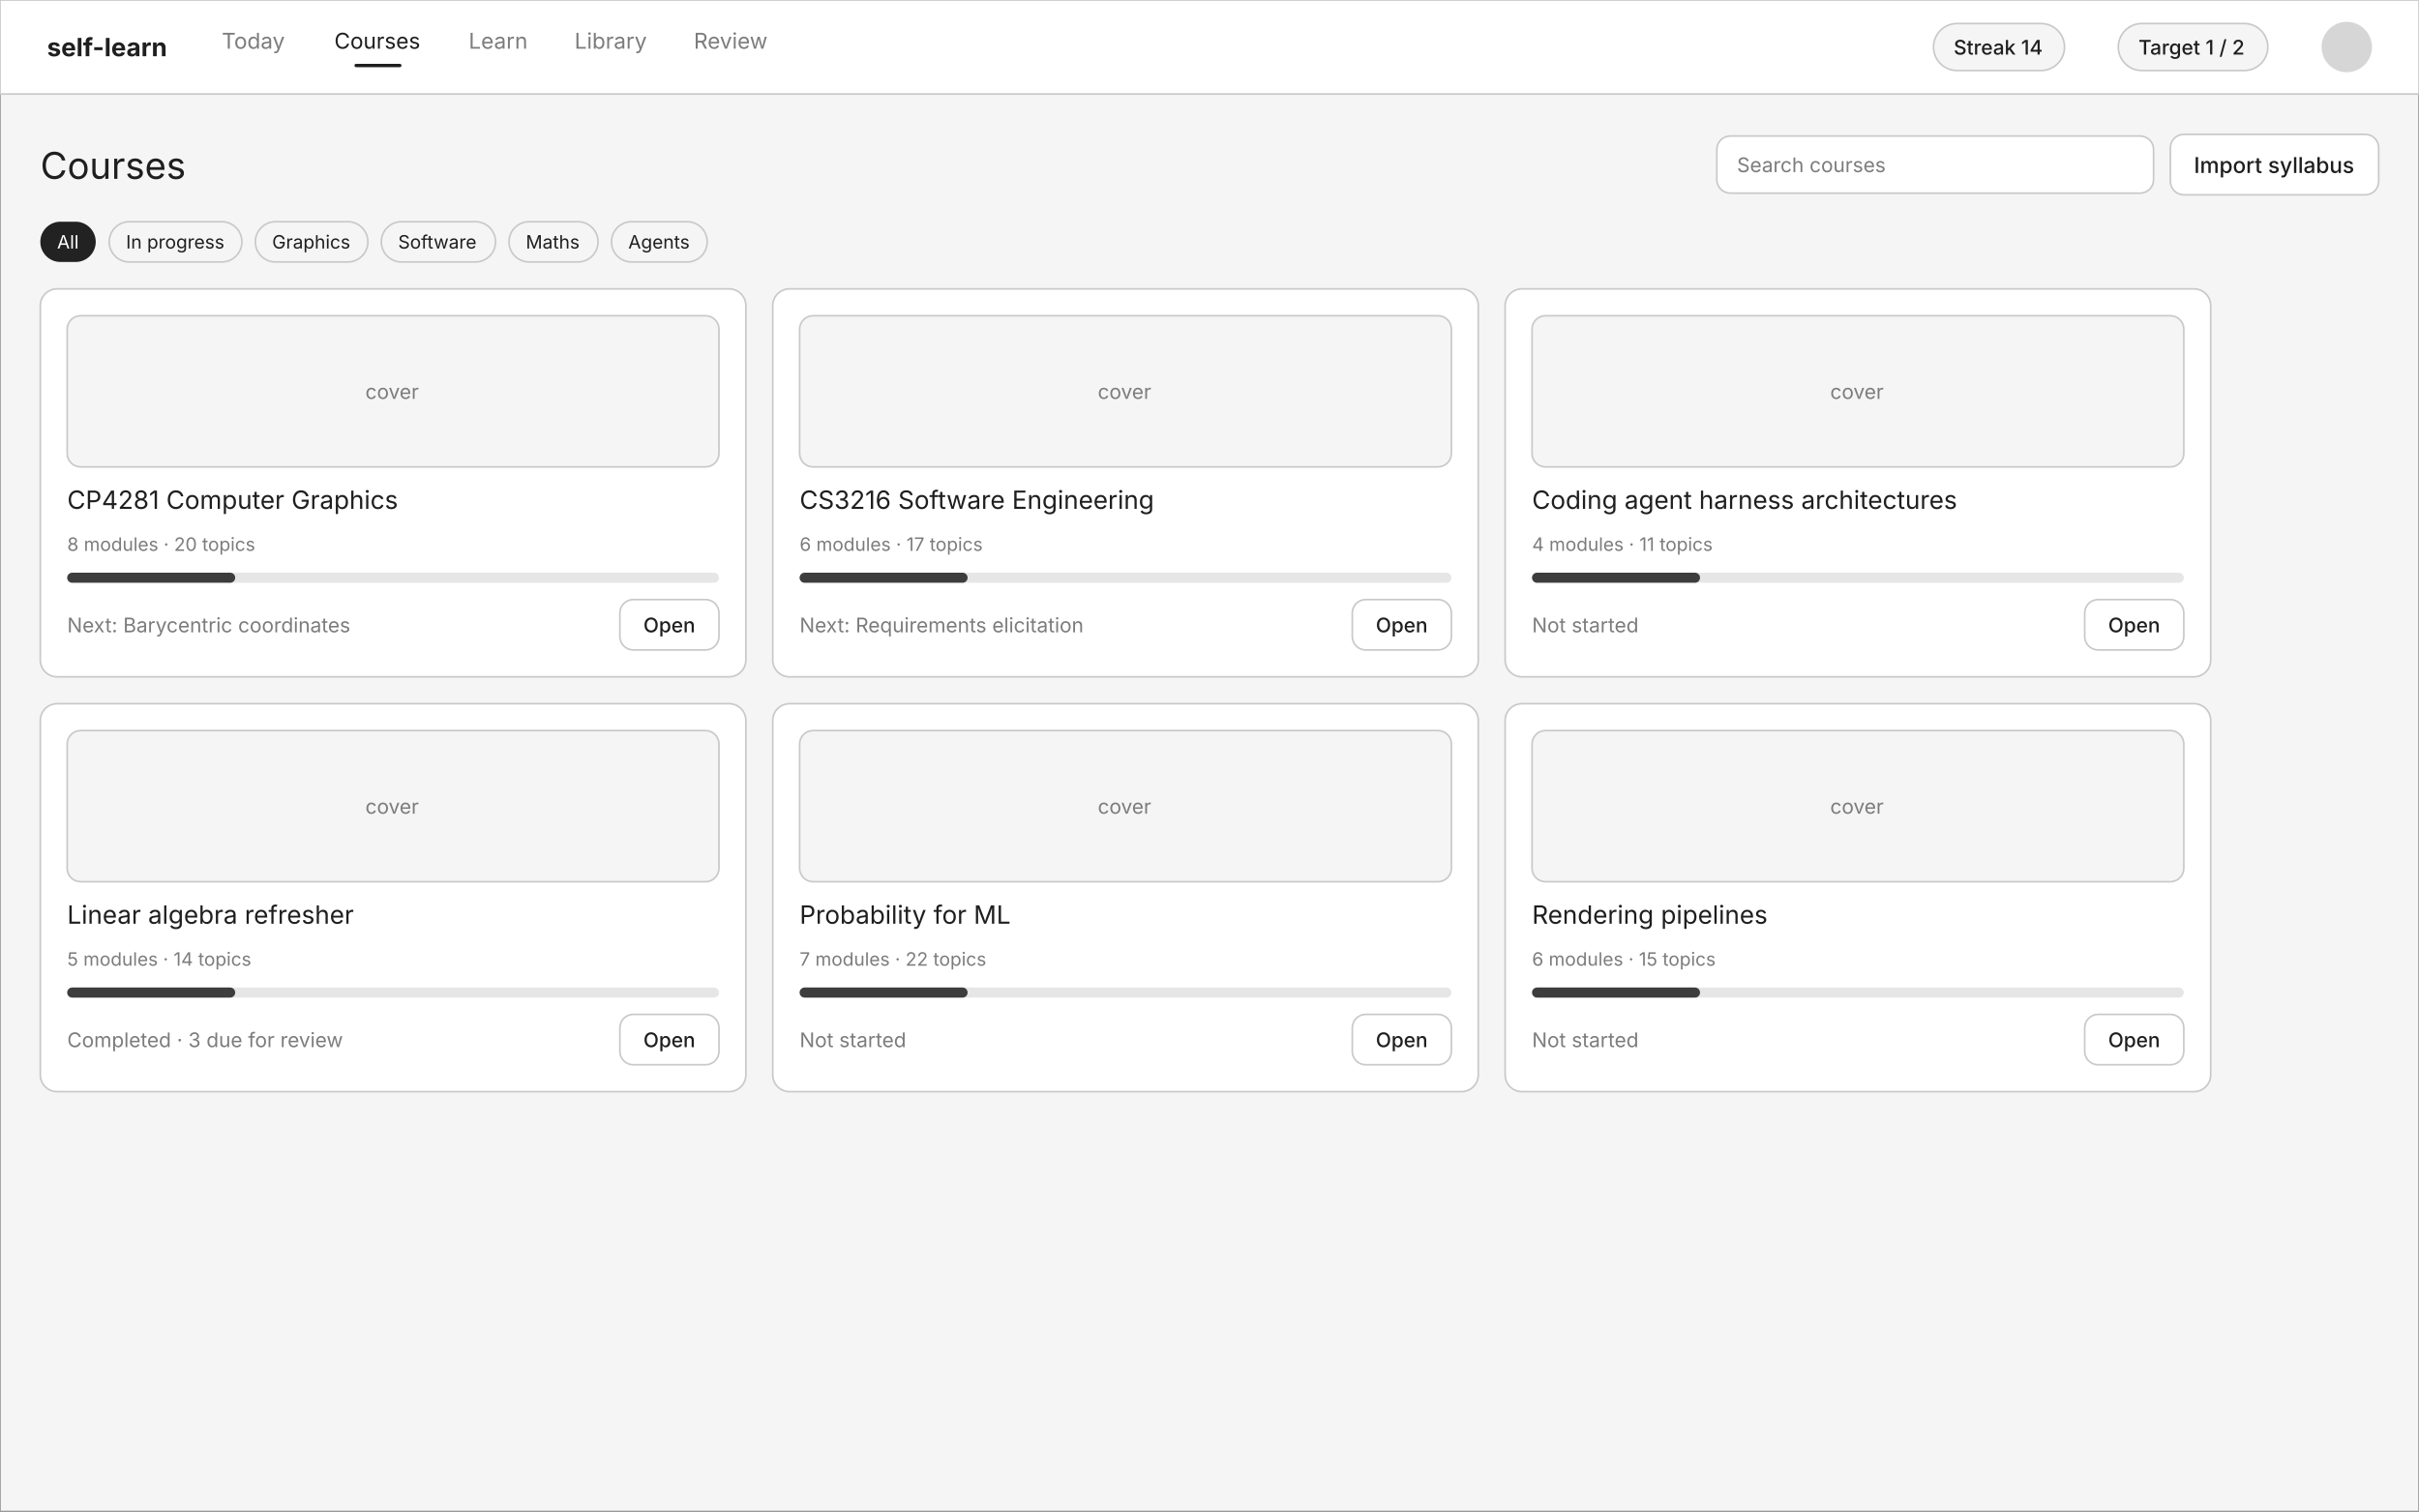
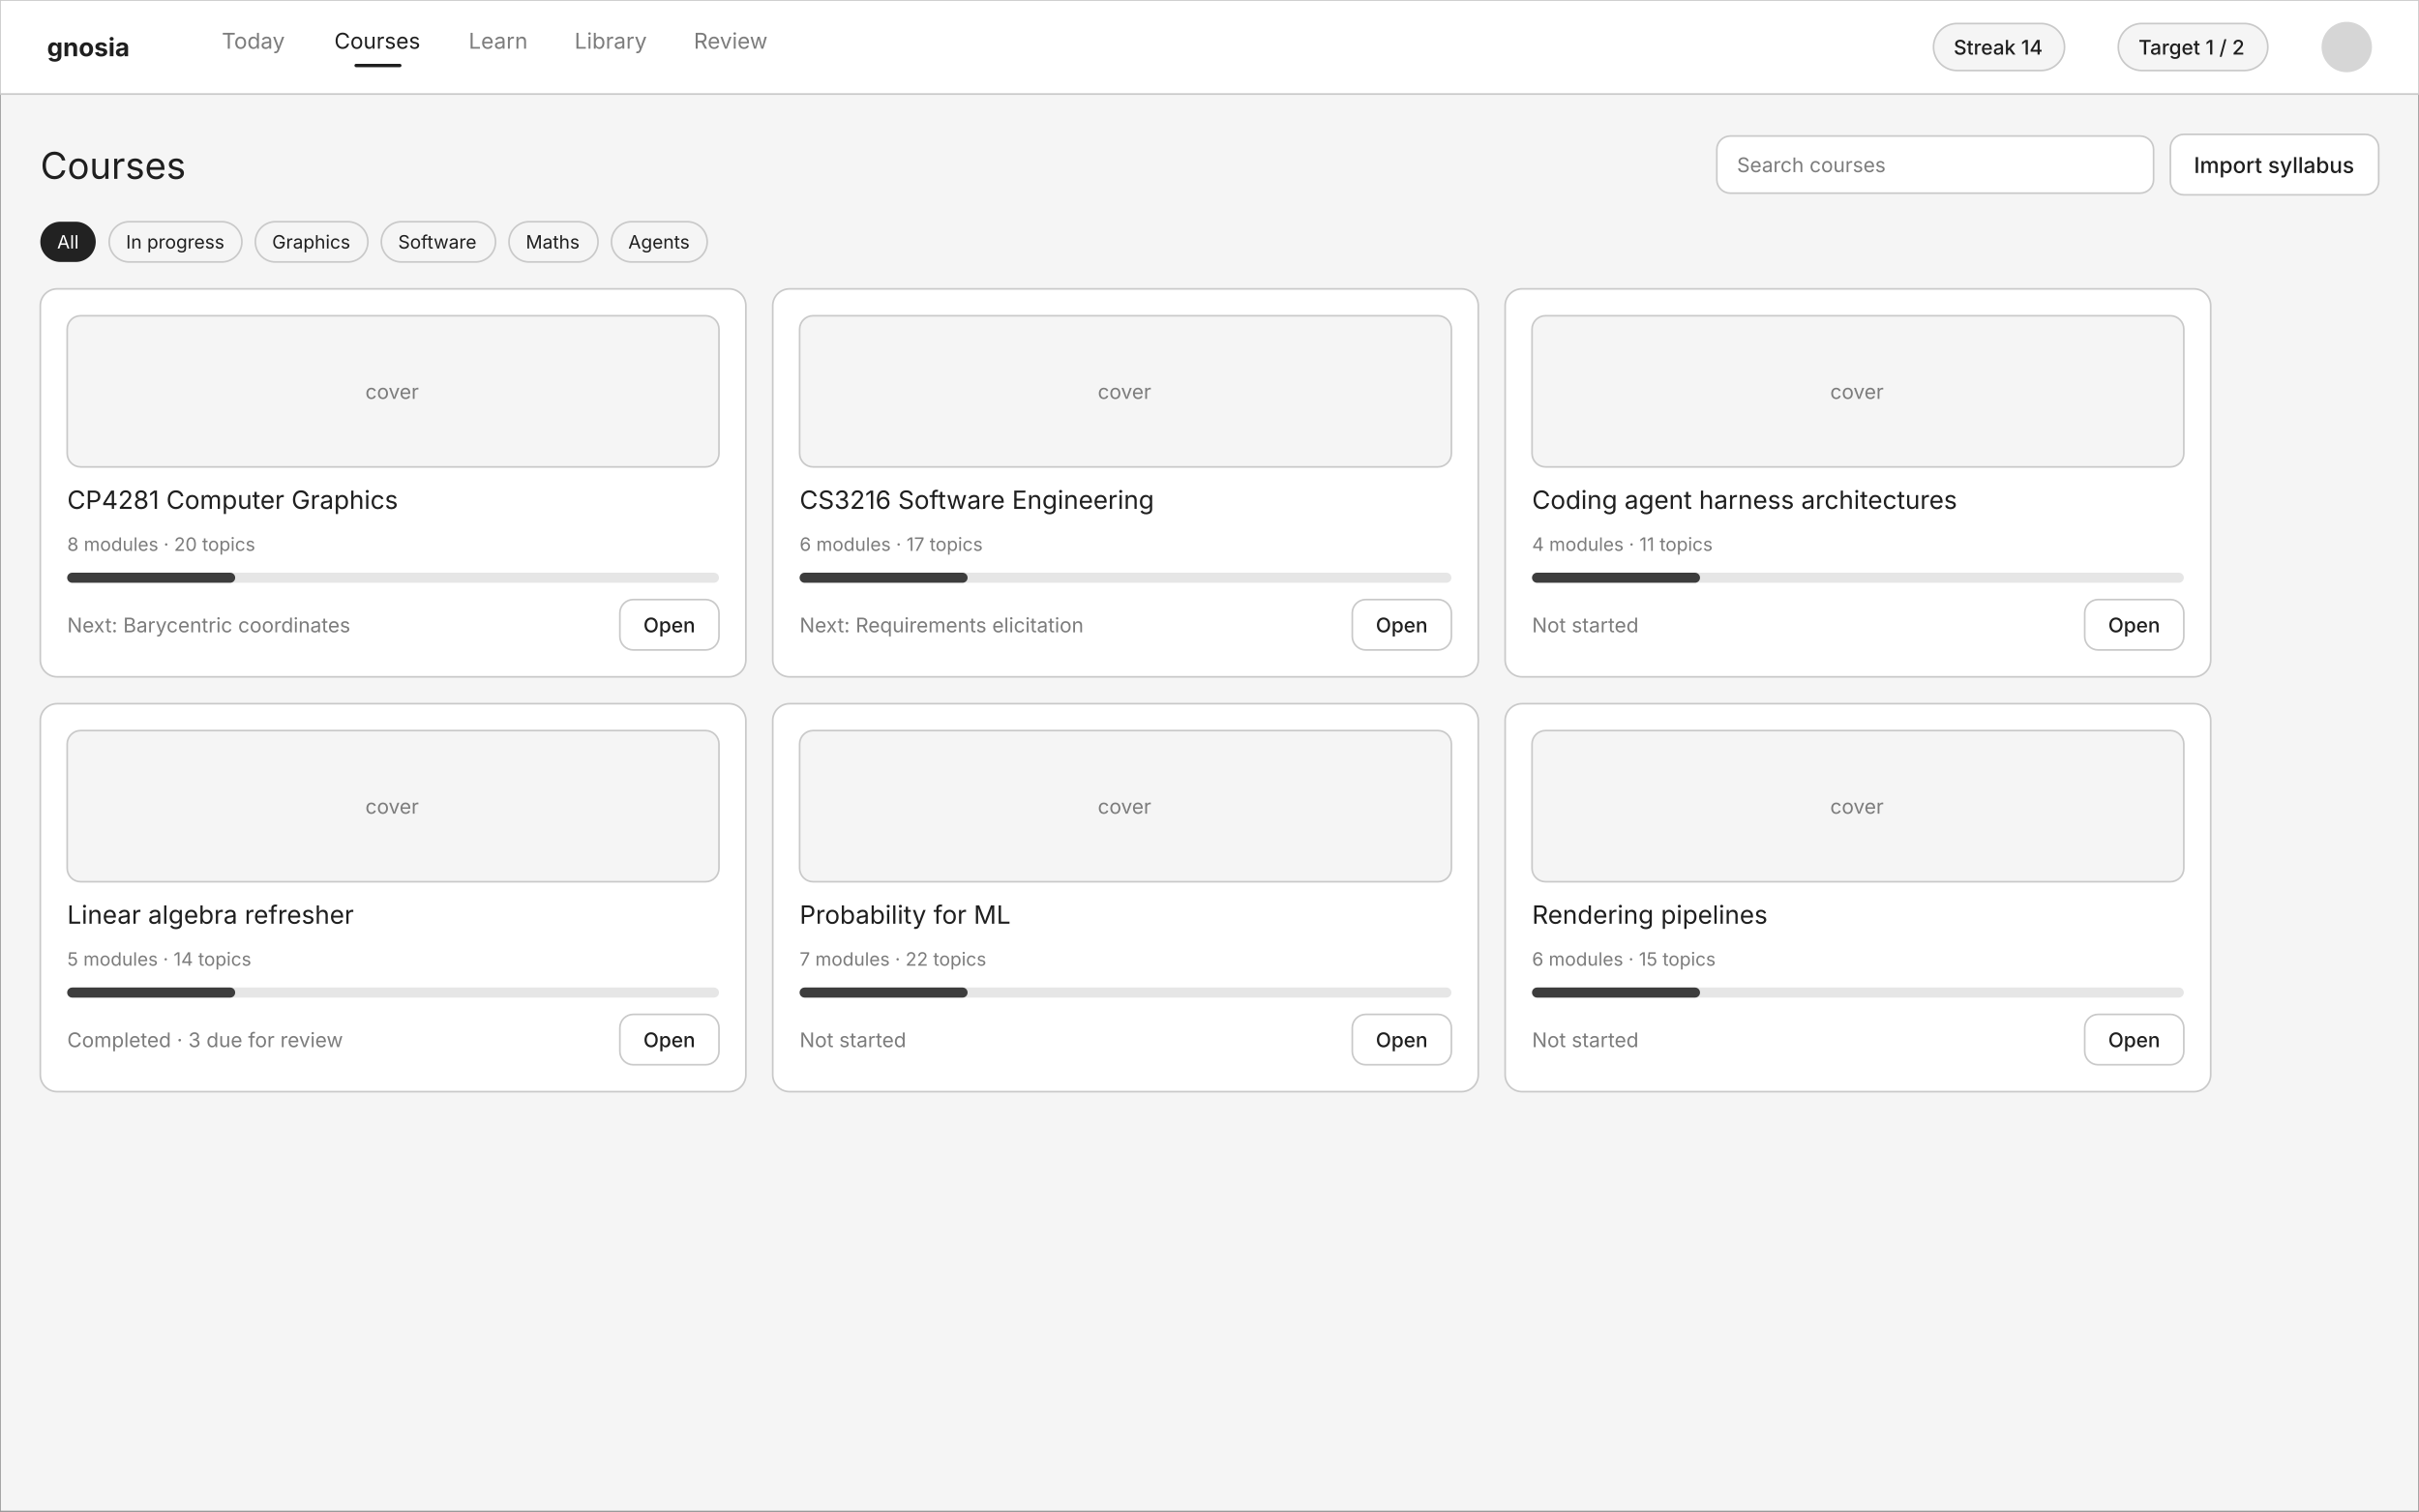
<svg xmlns="http://www.w3.org/2000/svg" width="1440" height="900" viewBox="0 0 1440 900">
  <defs>
    <clipPath id="clip0">
      <rect width="1440" height="900" />
    </clipPath>
  </defs>
  <g>
    <rect width="1440" height="900" fill="#F5F5F5" stroke="#9A9A9A" stroke-width="1" />
    <g clip-path="url(#clip0)">
      <g>
        <rect width="1440" height="56" fill="#FFFFFF" stroke="#C9C9C9" stroke-width="1" />
        <g transform="translate(28, 18.5)">
-           <text x="0" y="15" font-family="Inter" font-size="15" font-weight="700" fill="#1F1F1F">self-learn</text>
+           <text x="0" y="15" font-family="Inter" font-size="15" font-weight="700" fill="#1F1F1F">gnosia</text>
        </g>
        <g transform="translate(132, 16)">
          <g>
            <g>
              <text x="0" y="13" font-family="Inter" font-size="13" fill="#7C7C7C">Today</text>
            </g>
            <g transform="translate(5.5, 22)">
              <rect width="28" height="2" rx="1" ry="1" fill="#FFFFFF" />
            </g>
          </g>
          <g transform="translate(67, 0)">
            <g>
              <text x="0" y="13" font-family="Inter" font-size="13" fill="#1F1F1F">Courses</text>
            </g>
            <g transform="translate(12, 22)">
              <rect width="28" height="2" rx="1" ry="1" fill="#1F1F1F" />
            </g>
          </g>
          <g transform="translate(147, 0)">
            <g>
              <text x="0" y="13" font-family="Inter" font-size="13" fill="#7C7C7C">Learn</text>
            </g>
            <g transform="translate(3.5, 22)">
              <rect width="28" height="2" rx="1" ry="1" fill="#FFFFFF" />
            </g>
          </g>
          <g transform="translate(210, 0)">
            <g>
              <text x="0" y="13" font-family="Inter" font-size="13" fill="#7C7C7C">Library</text>
            </g>
            <g transform="translate(7.5, 22)">
              <rect width="28" height="2" rx="1" ry="1" fill="#FFFFFF" />
            </g>
          </g>
          <g transform="translate(281, 0)">
            <g>
              <text x="0" y="13" font-family="Inter" font-size="13" fill="#7C7C7C">Review</text>
            </g>
            <g transform="translate(8.5, 22)">
              <rect width="28" height="2" rx="1" ry="1" fill="#FFFFFF" />
            </g>
          </g>
        </g>
        <g transform="translate(490, 28)" />
        <g transform="translate(1151, 14)">
          <rect width="78" height="28" rx="14" ry="14" fill="#F5F5F5" stroke="#C9C9C9" stroke-width="1" />
          <g transform="translate(12, 6.5)">
            <text x="0" y="12" font-family="Inter" font-size="12" font-weight="500" fill="#1F1F1F">Streak 14</text>
          </g>
        </g>
        <g transform="translate(1261, 14)">
          <rect width="89" height="28" rx="14" ry="14" fill="#F5F5F5" stroke="#C9C9C9" stroke-width="1" />
          <g transform="translate(12, 6.5)">
            <text x="0" y="12" font-family="Inter" font-size="12" font-weight="500" fill="#1F1F1F">Target 1 / 2</text>
          </g>
        </g>
        <g transform="translate(1382, 13)">
          <ellipse cx="15" cy="15" rx="15" ry="15" fill="#D6D6D6" />
        </g>
      </g>
      <g transform="translate(0, 56)">
        <g transform="translate(24, 24)">
          <g transform="translate(0, 4.5)">
            <text x="0" y="22" font-family="Inter" font-size="22" fill="#1F1F1F">Courses</text>
          </g>
          <g transform="translate(97, 18)" />
          <g transform="translate(998, 1)">
            <rect width="260" height="34" rx="8" ry="8" fill="#FFFFFF" stroke="#C9C9C9" stroke-width="1" />
            <g transform="translate(12, 9.5)">
              <text x="0" y="12" font-family="Inter" font-size="12" fill="#7C7C7C">Search courses</text>
            </g>
          </g>
          <g transform="translate(1268, 0)">
            <rect width="124" height="36" rx="8" ry="8" fill="#FFFFFF" stroke="#C9C9C9" stroke-width="1" />
            <g transform="translate(14, 10)">
              <text x="0" y="13" font-family="Inter" font-size="13" font-weight="500" fill="#1F1F1F">Import syllabus</text>
            </g>
          </g>
        </g>
        <g transform="translate(24, 76)">
          <g>
            <rect width="33" height="24" rx="12" ry="12" fill="#222222" />
            <g transform="translate(10, 5)">
              <text x="0" y="11" font-family="Inter" font-size="11" fill="#FFFFFF">All</text>
            </g>
          </g>
          <g transform="translate(41, 0)">
            <rect width="79" height="24" rx="12" ry="12" fill="#F5F5F5" stroke="#C9C9C9" stroke-width="1" />
            <g transform="translate(10, 5)">
              <text x="0" y="11" font-family="Inter" font-size="11" fill="#1F1F1F">In progress</text>
            </g>
          </g>
          <g transform="translate(128, 0)">
            <rect width="67" height="24" rx="12" ry="12" fill="#F5F5F5" stroke="#C9C9C9" stroke-width="1" />
            <g transform="translate(10, 5)">
              <text x="0" y="11" font-family="Inter" font-size="11" fill="#1F1F1F">Graphics</text>
            </g>
          </g>
          <g transform="translate(203, 0)">
            <rect width="68" height="24" rx="12" ry="12" fill="#F5F5F5" stroke="#C9C9C9" stroke-width="1" />
            <g transform="translate(10, 5)">
              <text x="0" y="11" font-family="Inter" font-size="11" fill="#1F1F1F">Software</text>
            </g>
          </g>
          <g transform="translate(279, 0)">
            <rect width="53" height="24" rx="12" ry="12" fill="#F5F5F5" stroke="#C9C9C9" stroke-width="1" />
            <g transform="translate(10, 5)">
              <text x="0" y="11" font-family="Inter" font-size="11" fill="#1F1F1F">Maths</text>
            </g>
          </g>
          <g transform="translate(340, 0)">
            <rect width="57" height="24" rx="12" ry="12" fill="#F5F5F5" stroke="#C9C9C9" stroke-width="1" />
            <g transform="translate(10, 5)">
              <text x="0" y="11" font-family="Inter" font-size="11" fill="#1F1F1F">Agents</text>
            </g>
          </g>
        </g>
        <g transform="translate(24, 116)">
          <g>
            <g>
              <rect width="420" height="231" rx="10" ry="10" fill="#FFFFFF" stroke="#C9C9C9" stroke-width="1" />
              <g transform="translate(16, 16)">
                <rect width="388" height="90" rx="8" ry="8" fill="#F5F5F5" stroke="#C9C9C9" stroke-width="1" />
                <g transform="translate(177.5, 37.5)">
                  <text x="0" y="12" font-family="Inter" font-size="12" fill="#7C7C7C">cover</text>
                </g>
              </g>
              <g transform="translate(16, 116)">
                <text x="0" y="15" font-family="Inter" font-size="15" fill="#1F1F1F">CP4281 Computer Graphics</text>
              </g>
              <g transform="translate(16, 145)">
                <text x="0" y="11" font-family="Inter" font-size="11" fill="#7C7C7C">8 modules · 20 topics</text>
              </g>
              <g transform="translate(16, 169)">
                <rect width="388" height="6" rx="3" ry="3" fill="#E6E6E6" />
                <rect width="100" height="6" rx="3" ry="3" fill="#3D3D3D" />
              </g>
              <g transform="translate(16, 185)">
                <g transform="translate(0, 7.5)">
                  <g>
                    <text x="0" y="12" font-family="Inter" font-size="12" fill="#7C7C7C">Next: Barycentric coordinates</text>
                  </g>
                </g>
                <g transform="translate(329, 0)">
                  <rect width="59" height="30" rx="8" ry="8" fill="#FFFFFF" stroke="#C9C9C9" stroke-width="1" />
                  <g transform="translate(14, 7.5)">
                    <text x="0" y="12" font-family="Inter" font-size="12" font-weight="500" fill="#1F1F1F">Open</text>
                  </g>
                </g>
              </g>
            </g>
            <g transform="translate(436, 0)">
              <rect width="420" height="231" rx="10" ry="10" fill="#FFFFFF" stroke="#C9C9C9" stroke-width="1" />
              <g transform="translate(16, 16)">
                <rect width="388" height="90" rx="8" ry="8" fill="#F5F5F5" stroke="#C9C9C9" stroke-width="1" />
                <g transform="translate(177.5, 37.5)">
                  <text x="0" y="12" font-family="Inter" font-size="12" fill="#7C7C7C">cover</text>
                </g>
              </g>
              <g transform="translate(16, 116)">
                <text x="0" y="15" font-family="Inter" font-size="15" fill="#1F1F1F">CS3216 Software Engineering</text>
              </g>
              <g transform="translate(16, 145)">
                <text x="0" y="11" font-family="Inter" font-size="11" fill="#7C7C7C">6 modules · 17 topics</text>
              </g>
              <g transform="translate(16, 169)">
                <rect width="388" height="6" rx="3" ry="3" fill="#E6E6E6" />
                <rect width="100" height="6" rx="3" ry="3" fill="#3D3D3D" />
              </g>
              <g transform="translate(16, 185)">
                <g transform="translate(0, 7.5)">
                  <g>
                    <text x="0" y="12" font-family="Inter" font-size="12" fill="#7C7C7C">Next: Requirements elicitation</text>
                  </g>
                </g>
                <g transform="translate(329, 0)">
                  <rect width="59" height="30" rx="8" ry="8" fill="#FFFFFF" stroke="#C9C9C9" stroke-width="1" />
                  <g transform="translate(14, 7.5)">
                    <text x="0" y="12" font-family="Inter" font-size="12" font-weight="500" fill="#1F1F1F">Open</text>
                  </g>
                </g>
              </g>
            </g>
            <g transform="translate(872, 0)">
              <rect width="420" height="231" rx="10" ry="10" fill="#FFFFFF" stroke="#C9C9C9" stroke-width="1" />
              <g transform="translate(16, 16)">
                <rect width="388" height="90" rx="8" ry="8" fill="#F5F5F5" stroke="#C9C9C9" stroke-width="1" />
                <g transform="translate(177.5, 37.5)">
                  <text x="0" y="12" font-family="Inter" font-size="12" fill="#7C7C7C">cover</text>
                </g>
              </g>
              <g transform="translate(16, 116)">
                <text x="0" y="15" font-family="Inter" font-size="15" fill="#1F1F1F">Coding agent harness architectures</text>
              </g>
              <g transform="translate(16, 145)">
                <text x="0" y="11" font-family="Inter" font-size="11" fill="#7C7C7C">4 modules · 11 topics</text>
              </g>
              <g transform="translate(16, 169)">
                <rect width="388" height="6" rx="3" ry="3" fill="#E6E6E6" />
                <rect width="100" height="6" rx="3" ry="3" fill="#3D3D3D" />
              </g>
              <g transform="translate(16, 185)">
                <g transform="translate(0, 7.5)">
                  <g>
                    <text x="0" y="12" font-family="Inter" font-size="12" fill="#7C7C7C">Not started</text>
                  </g>
                </g>
                <g transform="translate(329, 0)">
                  <rect width="59" height="30" rx="8" ry="8" fill="#FFFFFF" stroke="#C9C9C9" stroke-width="1" />
                  <g transform="translate(14, 7.5)">
                    <text x="0" y="12" font-family="Inter" font-size="12" font-weight="500" fill="#1F1F1F">Open</text>
                  </g>
                </g>
              </g>
            </g>
          </g>
          <g transform="translate(0, 247)">
            <g>
              <rect width="420" height="231" rx="10" ry="10" fill="#FFFFFF" stroke="#C9C9C9" stroke-width="1" />
              <g transform="translate(16, 16)">
                <rect width="388" height="90" rx="8" ry="8" fill="#F5F5F5" stroke="#C9C9C9" stroke-width="1" />
                <g transform="translate(177.5, 37.5)">
                  <text x="0" y="12" font-family="Inter" font-size="12" fill="#7C7C7C">cover</text>
                </g>
              </g>
              <g transform="translate(16, 116)">
                <text x="0" y="15" font-family="Inter" font-size="15" fill="#1F1F1F">Linear algebra refresher</text>
              </g>
              <g transform="translate(16, 145)">
                <text x="0" y="11" font-family="Inter" font-size="11" fill="#7C7C7C">5 modules · 14 topics</text>
              </g>
              <g transform="translate(16, 169)">
                <rect width="388" height="6" rx="3" ry="3" fill="#E6E6E6" />
                <rect width="100" height="6" rx="3" ry="3" fill="#3D3D3D" />
              </g>
              <g transform="translate(16, 185)">
                <g transform="translate(0, 7.5)">
                  <g>
                    <text x="0" y="12" font-family="Inter" font-size="12" fill="#7C7C7C">Completed · 3 due for review</text>
                  </g>
                </g>
                <g transform="translate(329, 0)">
                  <rect width="59" height="30" rx="8" ry="8" fill="#FFFFFF" stroke="#C9C9C9" stroke-width="1" />
                  <g transform="translate(14, 7.5)">
                    <text x="0" y="12" font-family="Inter" font-size="12" font-weight="500" fill="#1F1F1F">Open</text>
                  </g>
                </g>
              </g>
            </g>
            <g transform="translate(436, 0)">
              <rect width="420" height="231" rx="10" ry="10" fill="#FFFFFF" stroke="#C9C9C9" stroke-width="1" />
              <g transform="translate(16, 16)">
                <rect width="388" height="90" rx="8" ry="8" fill="#F5F5F5" stroke="#C9C9C9" stroke-width="1" />
                <g transform="translate(177.5, 37.5)">
                  <text x="0" y="12" font-family="Inter" font-size="12" fill="#7C7C7C">cover</text>
                </g>
              </g>
              <g transform="translate(16, 116)">
                <text x="0" y="15" font-family="Inter" font-size="15" fill="#1F1F1F">Probability for ML</text>
              </g>
              <g transform="translate(16, 145)">
                <text x="0" y="11" font-family="Inter" font-size="11" fill="#7C7C7C">7 modules · 22 topics</text>
              </g>
              <g transform="translate(16, 169)">
                <rect width="388" height="6" rx="3" ry="3" fill="#E6E6E6" />
                <rect width="100" height="6" rx="3" ry="3" fill="#3D3D3D" />
              </g>
              <g transform="translate(16, 185)">
                <g transform="translate(0, 7.5)">
                  <g>
                    <text x="0" y="12" font-family="Inter" font-size="12" fill="#7C7C7C">Not started</text>
                  </g>
                </g>
                <g transform="translate(329, 0)">
                  <rect width="59" height="30" rx="8" ry="8" fill="#FFFFFF" stroke="#C9C9C9" stroke-width="1" />
                  <g transform="translate(14, 7.5)">
                    <text x="0" y="12" font-family="Inter" font-size="12" font-weight="500" fill="#1F1F1F">Open</text>
                  </g>
                </g>
              </g>
            </g>
            <g transform="translate(872, 0)">
              <rect width="420" height="231" rx="10" ry="10" fill="#FFFFFF" stroke="#C9C9C9" stroke-width="1" />
              <g transform="translate(16, 16)">
                <rect width="388" height="90" rx="8" ry="8" fill="#F5F5F5" stroke="#C9C9C9" stroke-width="1" />
                <g transform="translate(177.5, 37.5)">
                  <text x="0" y="12" font-family="Inter" font-size="12" fill="#7C7C7C">cover</text>
                </g>
              </g>
              <g transform="translate(16, 116)">
                <text x="0" y="15" font-family="Inter" font-size="15" fill="#1F1F1F">Rendering pipelines</text>
              </g>
              <g transform="translate(16, 145)">
                <text x="0" y="11" font-family="Inter" font-size="11" fill="#7C7C7C">6 modules · 15 topics</text>
              </g>
              <g transform="translate(16, 169)">
                <rect width="388" height="6" rx="3" ry="3" fill="#E6E6E6" />
                <rect width="100" height="6" rx="3" ry="3" fill="#3D3D3D" />
              </g>
              <g transform="translate(16, 185)">
                <g transform="translate(0, 7.5)">
                  <g>
                    <text x="0" y="12" font-family="Inter" font-size="12" fill="#7C7C7C">Not started</text>
                  </g>
                </g>
                <g transform="translate(329, 0)">
                  <rect width="59" height="30" rx="8" ry="8" fill="#FFFFFF" stroke="#C9C9C9" stroke-width="1" />
                  <g transform="translate(14, 7.5)">
                    <text x="0" y="12" font-family="Inter" font-size="12" font-weight="500" fill="#1F1F1F">Open</text>
                  </g>
                </g>
              </g>
            </g>
          </g>
        </g>
      </g>
    </g>
  </g>
</svg>
